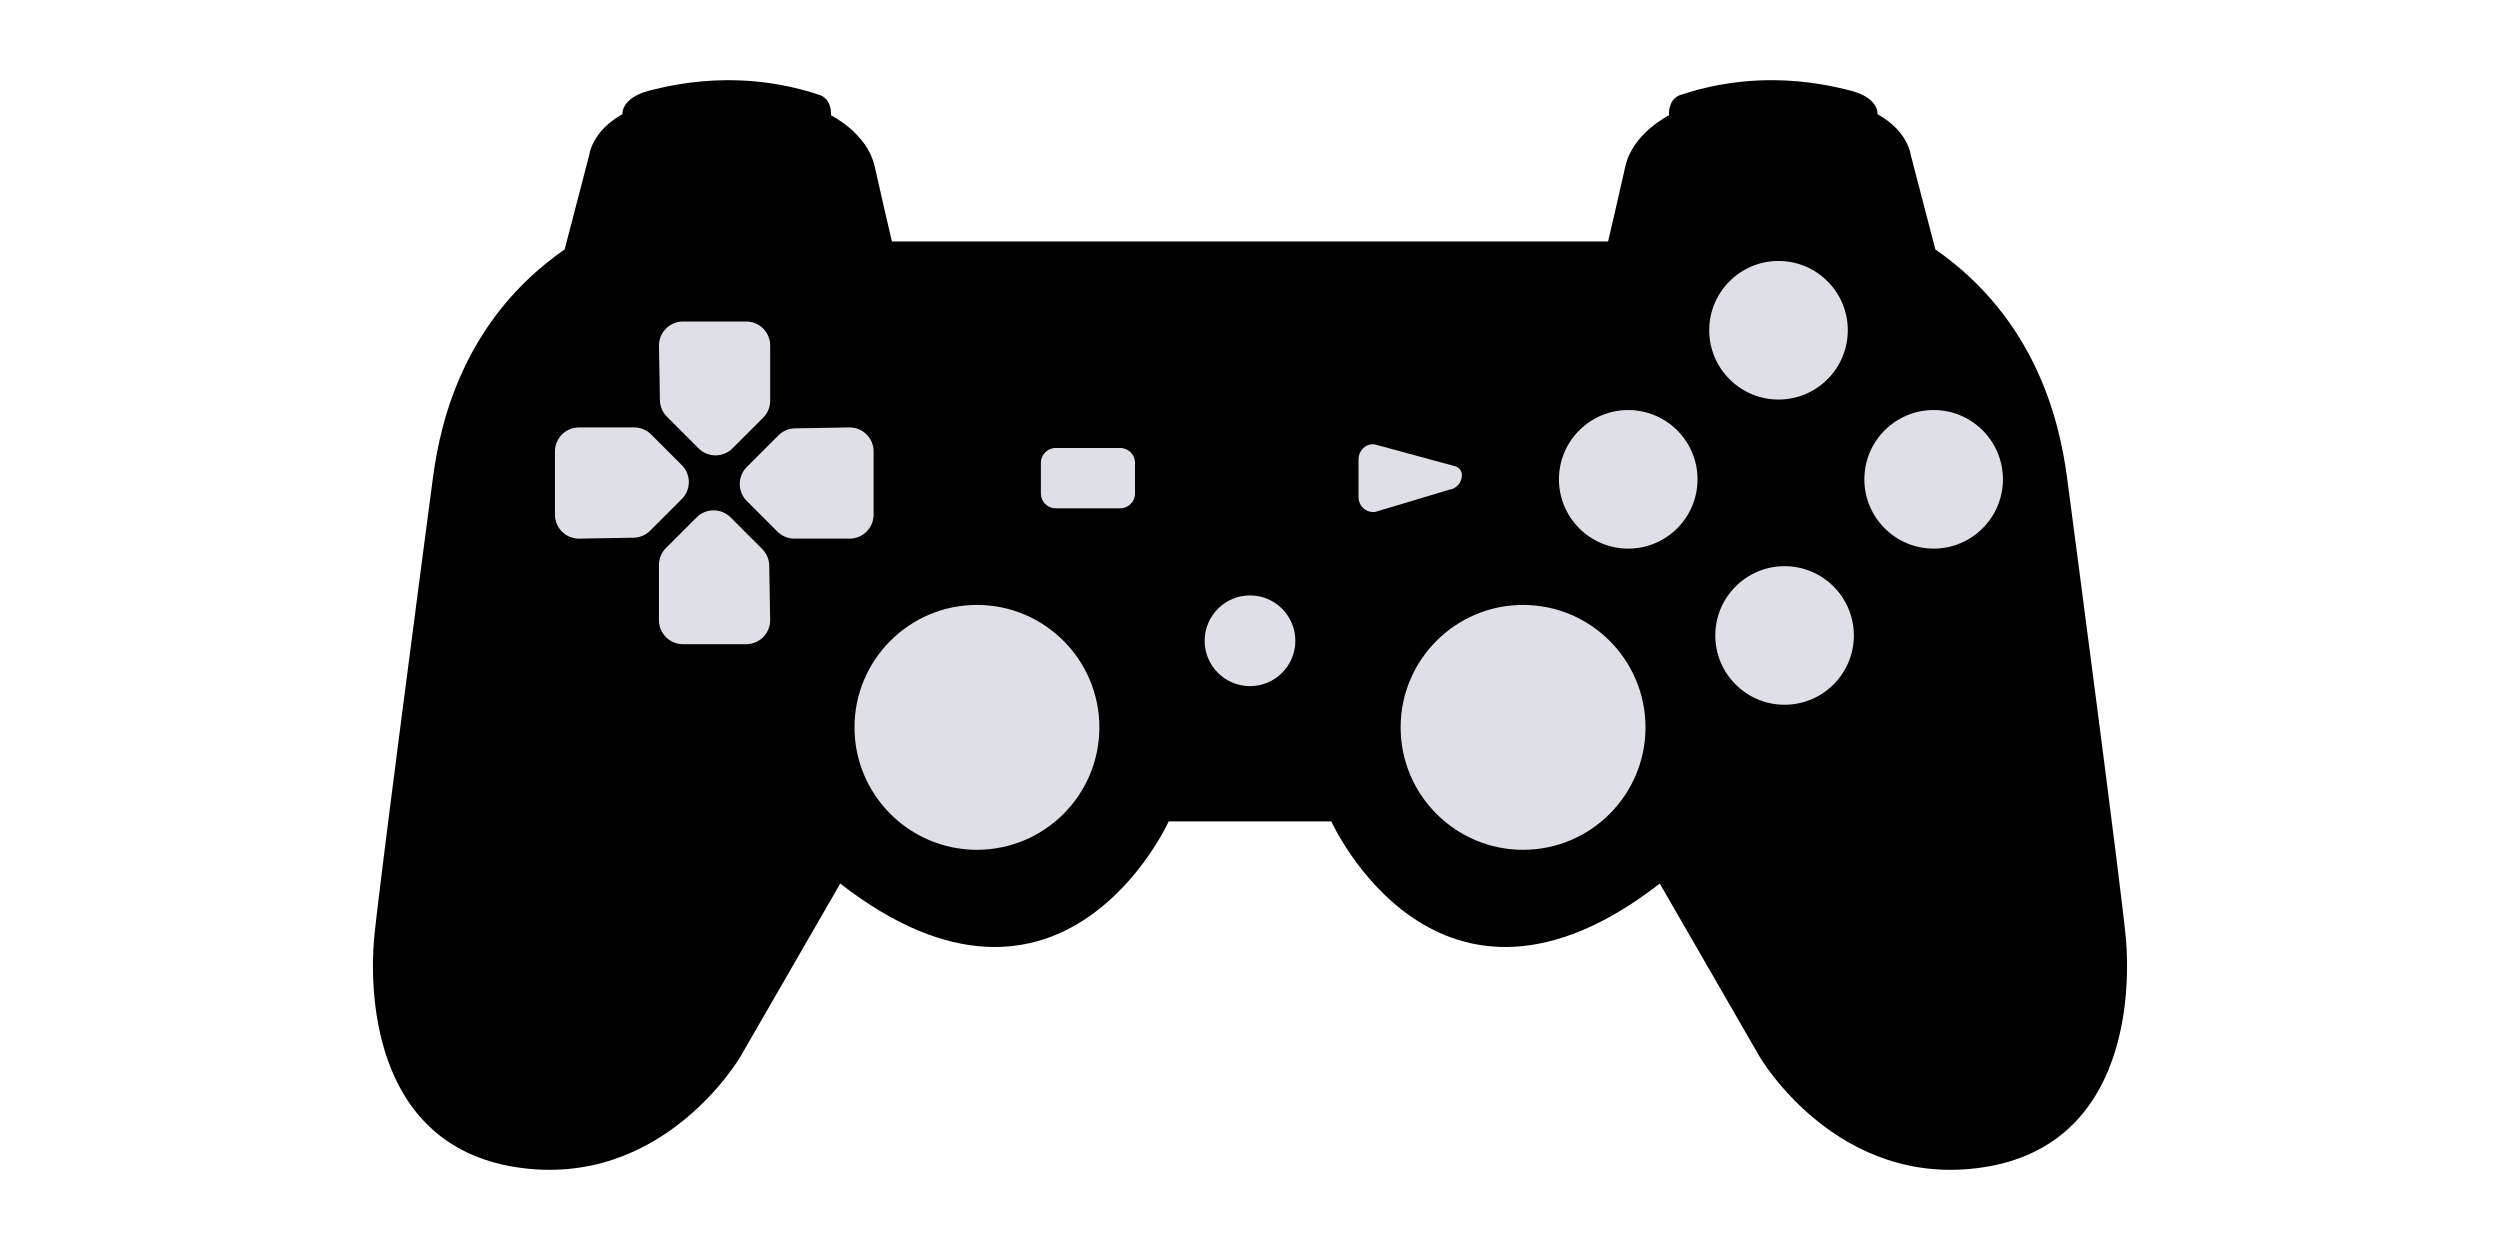
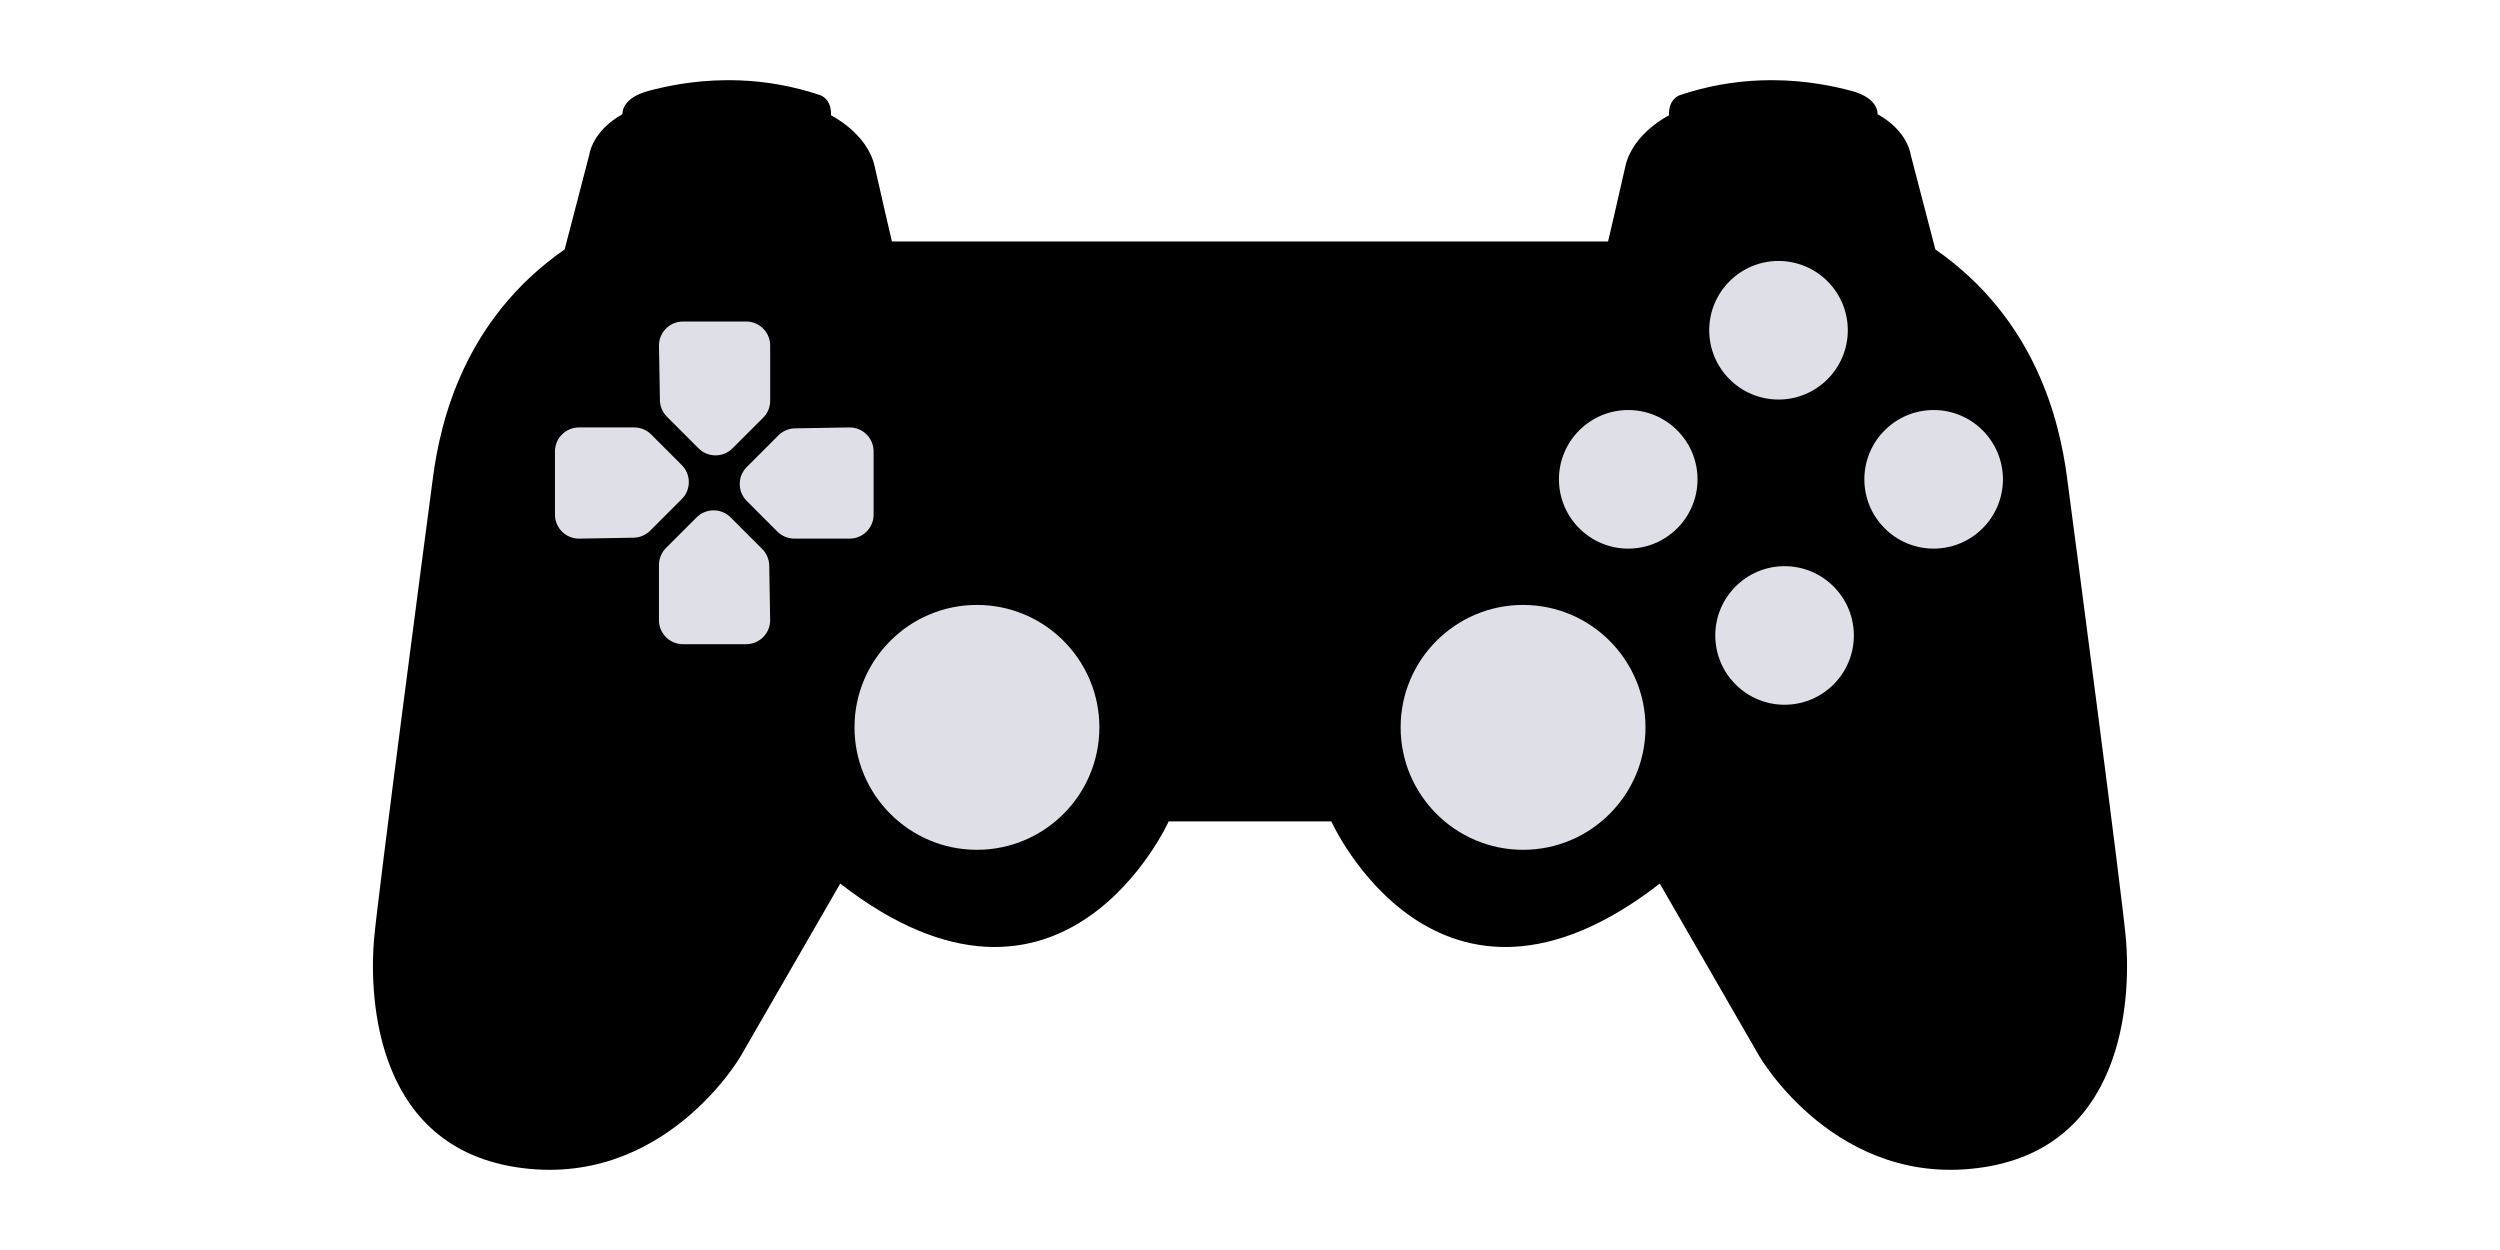
<svg xmlns="http://www.w3.org/2000/svg" xml:space="preserve" width="1000" height="500" version="1.1" id="svg10">
  <defs id="defs10" />
  <path d="M322.235 126.959c-11.668.06-20.941 2.164-26.265 3.56-9.524 2.5-8.92 7.883-8.92 7.883-10.345 5.786-11.174 13.672-11.174 13.672l-8.305 31.89c-33.964 23.625-41.85 58.046-44.342 76.68-2.475 18.657-18.635 141.322-19.878 155.805-1.25 14.516-2.077 68.791 47.662 76.674 49.735 7.852 75.824-37.314 75.824-37.314l33.57-58.2c75 58.2 110.643-20.937 110.643-20.937h54.804s35.643 79.137 110.643 20.937l33.57 58.2s26.09 45.166 75.825 37.314c49.739-7.883 48.91-62.158 47.662-76.674-1.243-14.483-17.404-137.148-19.88-155.804-2.49-18.635-10.377-53.056-44.341-76.68l-8.305-31.89s-.829-7.887-11.174-13.673c0 0 .605-5.383-8.92-7.882-5.324-1.397-14.597-3.5-26.265-3.561h-1.035a100 100 0 0 0-3.196.068 96.1 96.1 0 0 0-27.093 4.948s-3.951 1.035-3.744 6.818c0 0-12.238 6.035-14.702 17.2-2.498 11.206-5.818 25.3-5.818 25.3H377.823s-3.32-14.094-5.818-25.3c-2.464-11.165-14.701-17.2-14.701-17.2.207-5.783-3.744-6.818-3.744-6.818a96.1 96.1 0 0 0-27.094-4.948 99 99 0 0 0-3.196-.068z" style="fill:#000;stroke-width:1" transform="translate(-91.842 -118.674)scale(1.18736)" id="path1" />
-   <path d="M499.998 238.172c-10.01 0-18.139 8.13-18.139 18.139 0 10.01 8.131 18.143 18.14 18.143s18.142-8.134 18.142-18.143-8.133-18.14-18.143-18.14" style="baseline-shift:baseline;display:inline;overflow:visible;vector-effect:none;fill:#dfdfe7;fill-opacity:1;stroke-width:1.187;stop-color:#000" id="path2" />
  <path d="M307.415 208.26c-4.497.005-8.14 3.712-8.066 8.209l.311 18.289a8.07 8.07 0 0 0 2.362 5.568l10.674 10.673c3.144 3.14 8.267 3.14 11.411 0l10.332-10.328a8.07 8.07 0 0 0 2.37-5.705v-18.631c0-4.448-3.627-8.074-8.075-8.074zm-35.036 35.681c-4.446 0-8.071 3.623-8.074 8.069v20.369l-.002.948c-.001 4.503 3.713 8.152 8.215 8.074l18.289-.31a8.08 8.08 0 0 0 5.568-2.363l10.673-10.674c3.14-3.144 3.14-8.267 0-11.411l-10.332-10.334h-.002a8.08 8.08 0 0 0-5.705-2.368zm91.071 0-18.297.312a8.07 8.07 0 0 0-5.565 2.362l-10.674 10.675h-.002c-3.14 3.145-3.14 8.267 0 11.412h.002l10.33 10.332a8.07 8.07 0 0 0 5.705 2.37h18.629c4.448 0 8.074-3.627 8.074-8.075v-20.37h.002v-.95c-.003-4.497-3.708-8.14-8.204-8.068m-45.7 27.932a8.05 8.05 0 0 0-5.707 2.354l-10.334 10.332a8.08 8.08 0 0 0-2.368 5.707v18.63c.003 4.446 3.629 8.069 8.074 8.069h21.32c4.496-.003 8.14-3.708 8.066-8.204v-.002l-.311-18.29a8.07 8.07 0 0 0-2.362-5.567l-10.674-10.675a8.05 8.05 0 0 0-5.705-2.354" style="baseline-shift:baseline;display:inline;overflow:visible;vector-effect:none;fill:#dfdfe7;stroke-width:.95;stop-color:#000;fill-opacity:1" transform="translate(-91.842 -118.674)scale(1.18736)" id="path3" />
-   <path d="M422.273 179.187a5.925 5.925 0 0 0-5.92 5.922v12.29a5.91 5.91 0 0 0 5.92 5.936h25.81a5.925 5.925 0 0 0 5.917-5.937V185.11a5.925 5.925 0 0 0-5.917-5.922z" style="fill:#dfdfe7;fill-opacity:1;fill-rule:evenodd;stroke-width:.513;stroke-linecap:round;stroke-miterlimit:7;paint-order:stroke markers fill" id="path4" />
-   <path d="M539.707 249.604c-2.507.016-4.695 2.37-4.695 5.013v12.871a4.967 4.967 0 0 0 5 4.965c.296.005.592-.036.875-.125l24.54-7.363a5.01 5.01 0 0 0 4.41-4.967 3.09 3.09 0 0 0-2.286-2.982l-26.754-7.27a4 4 0 0 0-1.09-.142" style="fill:#dfdfe7;fill-opacity:1;fill-rule:evenodd;stroke:none;stroke-width:.547;stroke-linecap:round;stroke-miterlimit:7;paint-order:stroke markers fill" transform="translate(-91.842 -118.674)scale(1.18736)" id="path5" />
  <path d="M676.5 187.86c-12.874 0-23.344 10.47-23.344 23.344s10.47 23.342 23.344 23.342 23.342-10.467 23.342-23.342-10.468-23.343-23.342-23.343m-50.627 50.22c-12.874 0-23.344 10.469-23.344 23.343s10.47 23.344 23.344 23.344 23.342-10.47 23.342-23.344-10.468-23.344-23.342-23.344m102.887 0c-12.875 0-23.344 10.469-23.344 23.343s10.47 23.344 23.344 23.344 23.34-10.47 23.34-23.344-10.466-23.344-23.34-23.344m-50.22 52.6c-12.873 0-23.343 10.47-23.343 23.345s10.47 23.342 23.344 23.342 23.342-10.468 23.342-23.342-10.468-23.344-23.342-23.344" style="baseline-shift:baseline;display:inline;overflow:visible;vector-effect:none;fill:#dfdfe7;fill-opacity:1;stop-color:#000" transform="translate(-91.842 -118.674)scale(1.18736)" id="path6" />
  <path d="m 590.443,303.737 c -22.76,0 -41.247,18.486 -41.247,41.247 0,22.761 18.486,41.247 41.247,41.247 22.761,0 41.247,-18.486 41.247,-41.247 0,-22.761 -18.486,-41.247 -41.247,-41.247" style="baseline-shift:baseline;display:inline;overflow:visible;opacity:1;vector-effect:none;fill:#dfdfe7;fill-opacity:1;stroke-width:0.829;stop-color:#000000;stop-opacity:1" transform="matrix(1.18736,0,0,1.18736,-91.842,-118.674)" id="path7" />
  <path d="m 590.443,303.737 c -22.76,0 -41.247,18.486 -41.247,41.247 0,22.761 18.486,41.247 41.247,41.247 22.761,0 41.247,-18.486 41.247,-41.247 0,-22.761 -18.486,-41.247 -41.247,-41.247" style="baseline-shift:baseline;display:inline;overflow:visible;opacity:1;vector-effect:none;fill:#dfdfe7;fill-opacity:1;stroke-width:0.829;stop-color:#000000;stop-opacity:1" transform="matrix(1.18736,0,0,1.18736,-310.295,-118.674)" id="path9" />
</svg>
